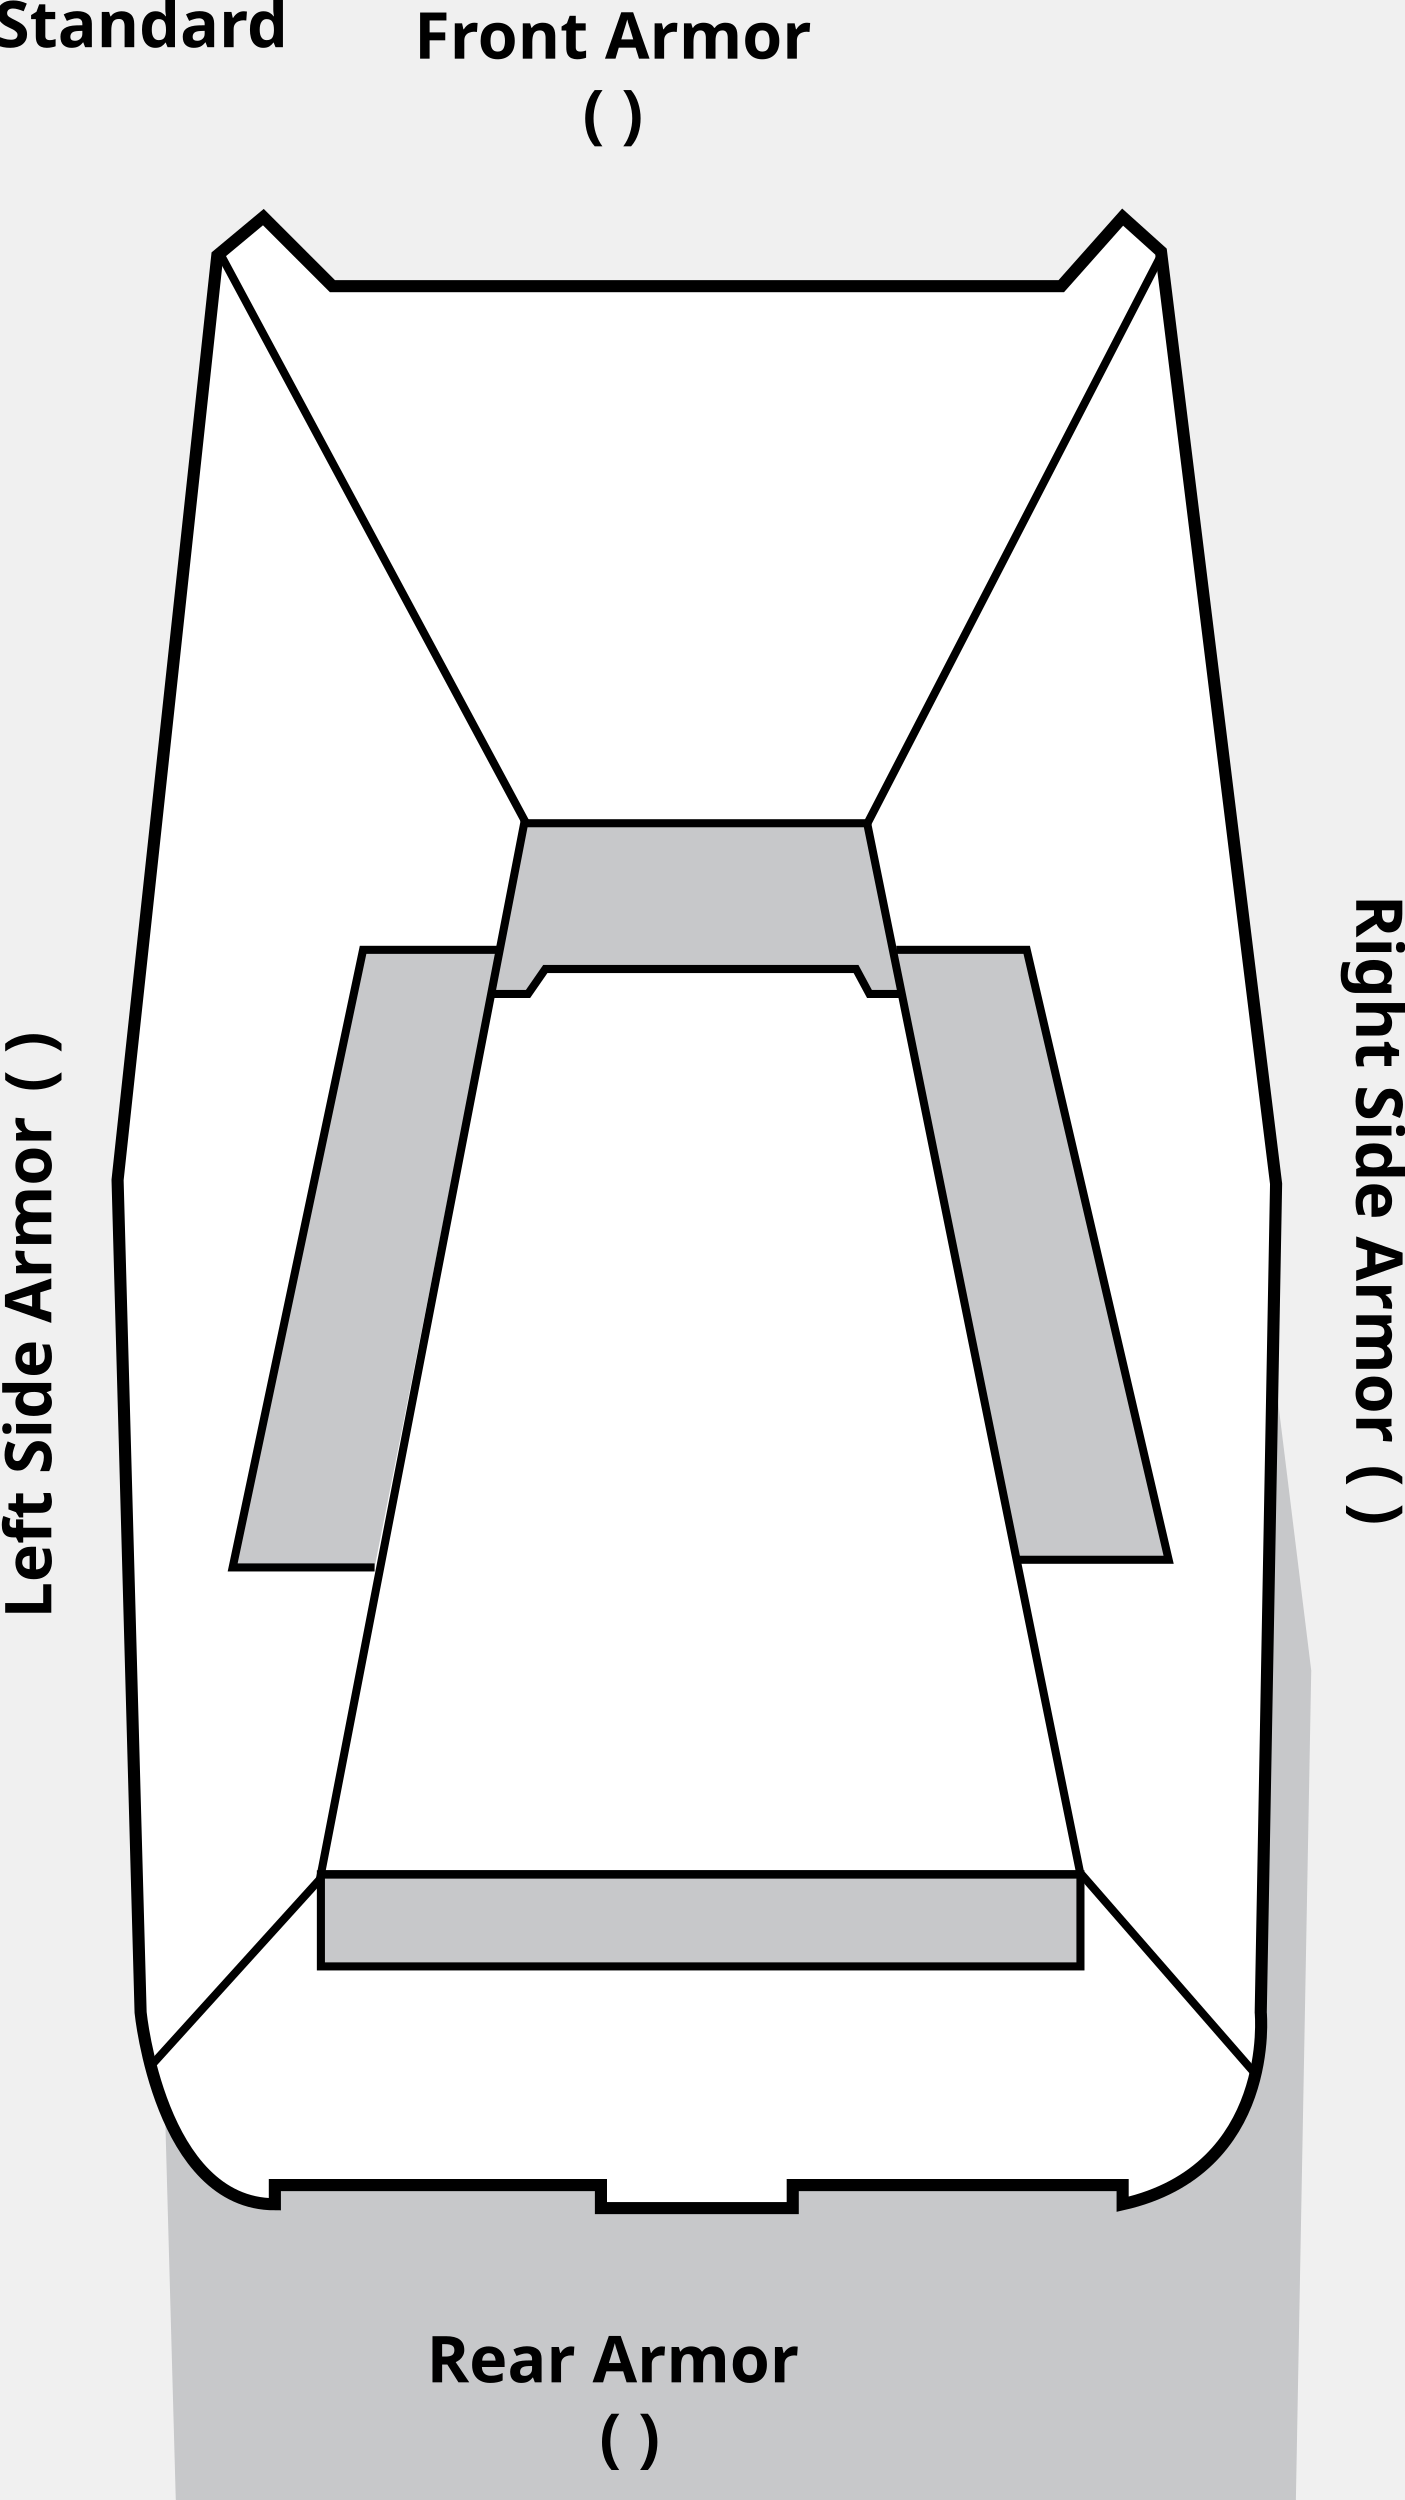
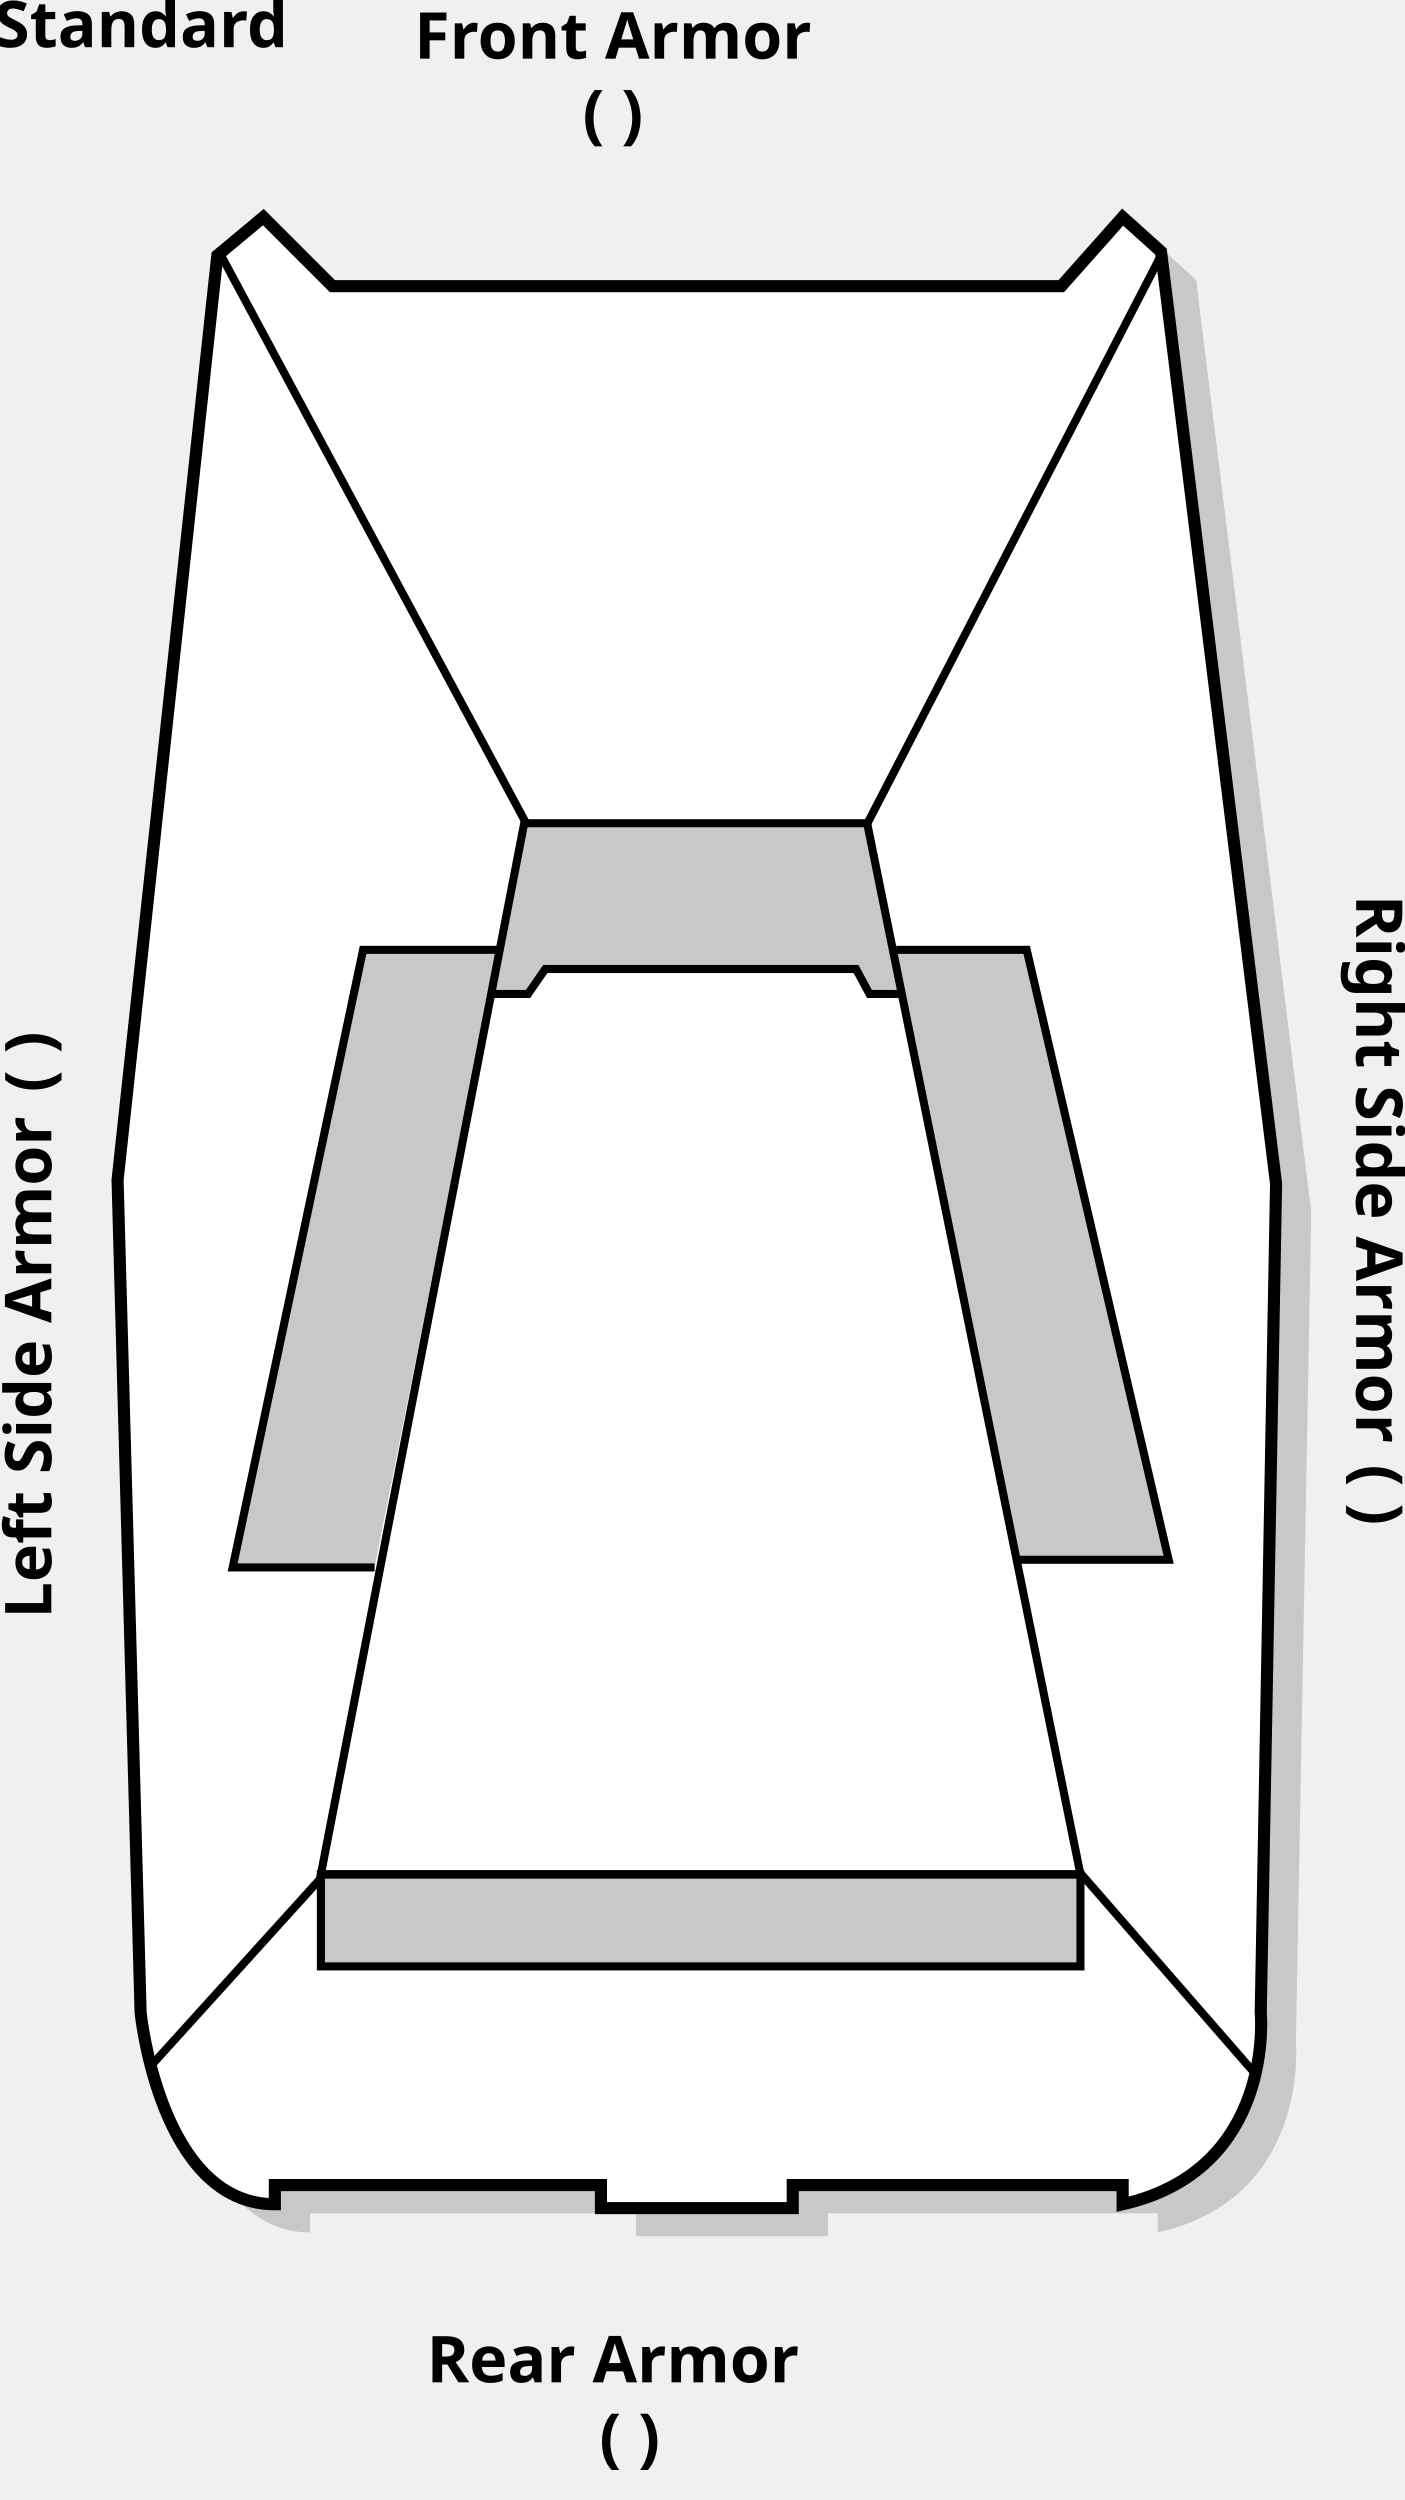
<svg xmlns="http://www.w3.org/2000/svg" version="1.0" x="0" y="0" width="168" height="299" xml:space="preserve">
-   <g id="armor_diagram_vee_turret" transform="matrix(1,0,0,-1,-402.6767,716.1585)">
+   <g id="armor_diagram_vee_noturret" transform="matrix(1,0,0,-1,-402.6767,716.1585)">
    <rect id="logo_spacer" fill="#ffffff" x="519.8" y="338.289" width="50" height="30" />
-     <g transform="translate(557.6664,417.26)">
+     <g transform="translate(557.6664,472.0991)">
      <path d="m 0,0 c 0,0 1.835,-18.813 -16.517,-22.942 l 0,2.294 -39.456,0 0,-2.753 -22.939,0 0,2.753 -39,0 0,-2.294 C -131.677,-22.942 -133.969,0 -133.969,0 l -2.754,99.56 11.93,110.572 5.505,4.588 8.26,-8.259 87.171,0 7.34,8.259 4.588,-4.13 L 1.835,99.1 0,0 Z" style="fill:#c7c8ca;fill-opacity:1;fill-rule:nonzero;stroke:none" id="path24" />
    </g>
    <g id="tracks" visibility="hidden">
      <g transform="matrix(1.003648,0,0,0.9189593,402.335,223.12)">
        <path style="fill:#c8c7c7;stroke:none;stroke-width:1" d="M30,253 h-16.8         v1.176 h1.792 v1.448 h-1.792         v2.184 h1.792 v2.072 h-1.792         v3.744 h1.792 v3.04 h-1.792         v6.055 h1.792 v4.543 h-1.792         v6.055 h1.792 v4.543 h-1.792         v6.055 h1.792 v4.543 h-1.792         v6.055 h1.792 v4.543 h-1.792         v6.055 h1.792 v4.543 h-1.792         v6.055 h1.792 v4.543 h-1.792         v6.055 h1.792 v4.543 h-1.792         v6.055 h1.792 v4.543 h-1.792         v6.055 h1.792 v4.543 h-1.792         v6.055 h1.792 v4.543 h-1.792         v6.055 h1.792 v4.543 h-1.792         v6.055 h1.792 v4.543 h-1.792         v6.055 h1.792 v4.543 h-1.792         v6.055 h1.792 v4.543 h-1.792         v6.055 h1.792 v4.543 h-1.792         v6.055 h1.792 v4.543 h-1.792         v6.055 h1.792 v4.543 h-1.792         v6.055 h1.792 v4.543 h-1.792         v6.055 h1.792 v4.543 h-1.792         v6.055 h1.792 v3.04 h-1.792         v3.744 h1.792 v2.072 h-1.792         v2.184 h1.792 v1.448 h-1.792         v1.176 h16.8 Z" />
        <path style="fill:#c8c7c7;stroke:#231f20;stroke-width:1" d="M27,256 l-16.8,0         v1.176 h1.792 v1.448 h-1.792         v2.184 h1.792 v2.072 h-1.792         v3.744 h1.792 v3.04 h-1.792         v6.055 h1.792 v4.543 h-1.792         v6.055 h1.792 v4.543 h-1.792         v6.055 h1.792 v4.543 h-1.792         v6.055 h1.792 v4.543 h-1.792         v6.055 h1.792 v4.543 h-1.792         v6.055 h1.792 v4.543 h-1.792         v6.055 h1.792 v4.543 h-1.792         v6.055 h1.792 v4.543 h-1.792         v6.055 h1.792 v4.543 h-1.792         v6.055 h1.792 v4.543 h-1.792         v6.055 h1.792 v4.543 h-1.792         v6.055 h1.792 v4.543 h-1.792         v6.055 h1.792 v4.543 h-1.792         v6.055 h1.792 v4.543 h-1.792         v6.055 h1.792 v4.543 h-1.792         v6.055 h1.792 v4.543 h-1.792         v6.055 h1.792 v4.543 h-1.792         v6.055 h1.792 v4.543 h-1.792         v6.055 h1.792 v4.543 h-1.792         v6.055 h1.792 v3.04 h-1.792         v3.744 h1.792 v2.072 h-1.792         v2.184 h1.792 v1.448 h-1.792         v1.176 h16.8 Z" />
      </g>
      <g transform="matrix(-1.003648,0,0,0.9189593,569.3201,223.12)">
        <path style="fill:#c8c7c7;stroke:none;stroke-width:1" d="M24,253 l-16.8,0         v1.176 h1.792 v1.448 h-1.792         v2.184 h1.792 v2.072 h-1.792         v3.744 h1.792 v3.04 h-1.792         v6.055 h1.792 v4.543 h-1.792         v6.055 h1.792 v4.543 h-1.792         v6.055 h1.792 v4.543 h-1.792         v6.055 h1.792 v4.543 h-1.792         v6.055 h1.792 v4.543 h-1.792         v6.055 h1.792 v4.543 h-1.792         v6.055 h1.792 v4.543 h-1.792         v6.055 h1.792 v4.543 h-1.792         v6.055 h1.792 v4.543 h-1.792         v6.055 h1.792 v4.543 h-1.792         v6.055 h1.792 v4.543 h-1.792         v6.055 h1.792 v4.543 h-1.792         v6.055 h1.792 v4.543 h-1.792         v6.055 h1.792 v4.543 h-1.792         v6.055 h1.792 v4.543 h-1.792         v6.055 h1.792 v4.543 h-1.792         v6.055 h1.792 v4.543 h-1.792         v6.055 h1.792 v4.543 h-1.792         v6.055 h1.792 v4.543 h-1.792         v6.055 h1.792 v3.04 h-1.792         v3.744 h1.792 v2.072 h-1.792         v2.184 h1.792 v1.448 h-1.792         v1.176 h16.8 Z" />
        <path style="fill:#c8c7c7;stroke:#231f20;stroke-width:1" d="M27,256 l-16.8,0         v1.176 h1.792 v1.448 h-1.792         v2.184 h1.792 v2.072 h-1.792         v3.744 h1.792 v3.04 h-1.792         v6.055 h1.792 v4.543 h-1.792         v6.055 h1.792 v4.543 h-1.792         v6.055 h1.792 v4.543 h-1.792         v6.055 h1.792 v4.543 h-1.792         v6.055 h1.792 v4.543 h-1.792         v6.055 h1.792 v4.543 h-1.792         v6.055 h1.792 v4.543 h-1.792         v6.055 h1.792 v4.543 h-1.792         v6.055 h1.792 v4.543 h-1.792         v6.055 h1.792 v4.543 h-1.792         v6.055 h1.792 v4.543 h-1.792         v6.055 h1.792 v4.543 h-1.792         v6.055 h1.792 v4.543 h-1.792         v6.055 h1.792 v4.543 h-1.792         v6.055 h1.792 v4.543 h-1.792         v6.055 h1.792 v4.543 h-1.792         v6.055 h1.792 v4.543 h-1.792         v6.055 h1.792 v4.543 h-1.792         v6.055 h1.792 v4.543 h-1.792         v6.055 h1.792 v3.04 h-1.792         v3.744 h1.792 v2.072 h-1.792         v2.184 h1.792 v1.448 h-1.792         v1.176 h16.8 Z" />
      </g>
    </g>
    <g id="wheels" visibility="hidden">
      <g transform="matrix(0.9990633,0,0,1.305704,402.426,134.3177)">
        <path style="fill:#c8c7c7;stroke:none;stroke-width:1" d="M30,253 l-16.8,0         v1.176 h1.792 v1.448 h-1.792         v2.184 h1.792 v2.072 h-1.792         v6.055 h1.792 v3.04 h-1.792         v3.744 h1.792 v2.072 h-1.792         v2.184 h1.792 v1.448 h-1.792         v1.176 h16.8,0 Z" />
        <path style="fill:#c8c7c7;stroke:none;stroke-width:1" d="M30,283 l-16.8,0         v1.176 h1.792 v1.448 h-1.792         v2.184 h1.792 v2.072 h-1.792         v6.055 h1.792 v3.04 h-1.792         v3.744 h1.792 v2.072 h-1.792         v2.184 h1.792 v1.448 h-1.792         v1.176 h16.8,0 Z" />
        <path style="fill:#c8c7c7;stroke:none;stroke-width:1" d="M30,379 l-16.8,0         v1.176 h1.792 v1.448 h-1.792         v2.184 h1.792 v2.072 h-1.792         v6.055 h1.792 v3.04 h-1.792         v3.744 h1.792 v2.072 h-1.792         v2.184 h1.792 v1.448 h-1.792         v1.176 h16.8,0 Z" />
        <path style="fill:#c8c7c7;stroke:#231f20;stroke-width:1" d="M27,256 l-16.8,0         v1.176 h1.792 v1.448 h-1.792         v2.184 h1.792 v2.072 h-1.792         v6.055 h1.792 v3.04 h-1.792         v3.744 h1.792 v2.072 h-1.792         v2.184 h1.792 v1.448 h-1.792         v1.176 h16.8,0 Z" />
        <path style="fill:#c8c7c7;stroke:#231f20;stroke-width:1" d="M27,289 l-16.8,0         v1.176 h1.792 v1.448 h-1.792         v2.184 h1.792 v2.072 h-1.792         v6.055 h1.792 v3.04 h-1.792         v3.744 h1.792 v2.072 h-1.792         v2.184 h1.792 v1.448 h-1.792         v1.176 h16.8,0 Z" />
        <path style="fill:#c8c7c7;stroke:#231f20;stroke-width:1" d="M27,382 l-16.8,0         v1.176 h1.792 v1.448 h-1.792         v2.184 h1.792 v2.072 h-1.792         v6.055 h1.792 v3.04 h-1.792         v3.744 h1.792 v2.072 h-1.792         v2.184 h1.792 v1.448 h-1.792         v1.176 h16.8,0 Z" />
      </g>
      <g transform="matrix(-0.9964185,0,0,1.308459,569.2943,133.6763)">
        <path style="fill:#c8c7c7;stroke:none;stroke-width:1" d="M24,253 l-16.8,0         v1.176 h1.792 v1.448 h-1.792         v2.184 h1.792 v2.072 h-1.792         v6.055 h1.792 v3.04 h-1.792         v3.744 h1.792 v2.072 h-1.792         v2.184 h1.792 v1.448 h-1.792         v1.176 h16.8,0 Z" />
        <path style="fill:#c8c7c7;stroke:none;stroke-width:1" d="M24,283 l-16.8,0         v1.176 h1.792 v1.448 h-1.792         v2.184 h1.792 v2.072 h-1.792         v6.055 h1.792 v3.04 h-1.792         v3.744 h1.792 v2.072 h-1.792         v2.184 h1.792 v1.448 h-1.792         v1.176 h16.8,0 Z" />
        <path style="fill:#c8c7c7;stroke:none;stroke-width:1" d="M24,379 l-16.8,0         v1.176 h1.792 v1.448 h-1.792         v2.184 h1.792 v2.072 h-1.792         v6.055 h1.792 v3.04 h-1.792         v3.744 h1.792 v2.072 h-1.792         v2.184 h1.792 v1.448 h-1.792         v1.176 h16.8,0 Z" />
        <path style="fill:#c8c7c7;stroke:#231f20;stroke-width:1" d="M27,256 l-16.8,0         v1.176 h1.792 v1.448 h-1.792         v2.184 h1.792 v2.072 h-1.792         v6.055 h1.792 v3.04 h-1.792         v3.744 h1.792 v2.072 h-1.792         v2.184 h1.792 v1.448 h-1.792         v1.176 h16.8,0 Z" />
        <path style="fill:#c8c7c7;stroke:#231f20;stroke-width:1" d="M27,289 l-16.8,0         v1.176 h1.792 v1.448 h-1.792         v2.184 h1.792 v2.072 h-1.792         v6.055 h1.792 v3.04 h-1.792         v3.744 h1.792 v2.072 h-1.792         v2.184 h1.792 v1.448 h-1.792         v1.176 h16.8,0 Z" />
        <path style="fill:#c8c7c7;stroke:#231f20;stroke-width:1" d="M27,382 l-16.8,0         v1.176 h1.792 v1.448 h-1.792         v2.184 h1.792 v2.072 h-1.792         v6.055 h1.792 v3.04 h-1.792         v3.744 h1.792 v2.072 h-1.792         v2.184 h1.792 v1.448 h-1.792         v1.176 h16.8,0 Z" />
      </g>
    </g>
    <g id="g114" transform="translate(553.4614,475.4717)">
      <path d="m 0,0 c 0,0 1.835,-18.813 -16.517,-22.942 l 0,2.294 -39.456,0 0,-2.753 -22.939,0 0,2.753 -39,0 0,-2.294 C -131.677,-22.942 -133.969,0 -133.969,0 l -2.754,99.56 11.93,110.572 5.505,4.588 8.26,-8.259 87.171,0 7.34,8.259 4.588,-4.13 L 1.835,99.1 0,0 Z" style="fill:#ffffff;fill-opacity:1;fill-rule:nonzero;stroke:none" id="path116" />
    </g>
    <g id="g118" transform="translate(553.4614,475.4717)">
      <path d="m 0,0 c 0,0 1.835,-18.813 -16.517,-22.942 l 0,2.294 -39.456,0 0,-2.753 -22.939,0 0,2.753 -39,0 0,-2.294 C -131.677,-22.942 -133.969,0 -133.969,0 l -2.754,99.56 11.93,110.572 5.505,4.588 8.26,-8.259 87.171,0 7.34,8.259 4.588,-4.13 L 1.835,99.1 0,0 Z" style="fill:none;stroke:#000000;stroke-width:1.449;stroke-linecap:butt;stroke-linejoin:miter;stroke-miterlimit:4;stroke-dasharray:none;stroke-opacity:1" id="path120" />
    </g>
    <path d="m 441.055,480.976 90.843,0 0,11.011 -90.843,0 0,-11.011 z" style="fill:#c7c8ca;fill-opacity:1;fill-rule:nonzero;stroke:none" id="path122" />
    <g id="g124" transform="translate(441.0553,480.9763)">
      <path d="m 0,0 90.843,0 0,11.011 L 0,11.011 0,0 Z" style="fill:none;stroke:#000000;stroke-width:0.966;stroke-linecap:butt;stroke-linejoin:miter;stroke-miterlimit:4;stroke-dasharray:none;stroke-opacity:1" id="path126" />
    </g>
    <g id="g128" transform="translate(462.1604,602.5604)">
      <path d="m 0,0 -16.058,0 -15.6,-73.868 16.975,0" style="fill:#c7c8ca;fill-opacity:1;fill-rule:nonzero;stroke:#000000;stroke-width:0.966;stroke-linecap:butt;stroke-linejoin:miter;stroke-miterlimit:4;stroke-dasharray:none;stroke-opacity:1" id="path130" />
    </g>
    <g id="g132" transform="translate(509.8747,602.5604)">
      <path d="m 0,0 15.599,0 16.976,-72.95 -18.352,0" style="fill:#c7c8ca;fill-opacity:1;fill-rule:nonzero;stroke:none" id="path134" />
    </g>
    <g id="g136" transform="translate(506.429,617.6999)">
      <path d="M 0,0 35.099,67.903" style="fill:none;stroke:#000000;stroke-width:0.966;stroke-linecap:butt;stroke-linejoin:miter;stroke-miterlimit:4;stroke-dasharray:none;stroke-opacity:1" id="path138" />
    </g>
    <g id="g140" transform="translate(429.1204,685.6036)">
      <path d="M 0,0 36.477,-67.903" style="fill:none;stroke:#000000;stroke-width:0.966;stroke-linecap:butt;stroke-linejoin:miter;stroke-miterlimit:4;stroke-dasharray:none;stroke-opacity:1" id="path142" />
    </g>
    <g id="g144" transform="translate(532.0237,491.9884)">
      <path d="M 0,0 20.535,-23.576" style="fill:none;stroke:#000000;stroke-width:0.966;stroke-linecap:butt;stroke-linejoin:miter;stroke-miterlimit:4;stroke-dasharray:none;stroke-opacity:1" id="path146" />
    </g>
    <g id="g148" transform="translate(441.0509,491.528)">
      <path d="M 0,0 -19.995,-22.082" style="fill:none;stroke:#000000;stroke-width:0.966;stroke-linecap:butt;stroke-linejoin:miter;stroke-miterlimit:4;stroke-dasharray:none;stroke-opacity:1" id="path150" />
    </g>
    <g id="g152" transform="translate(509.87,602.5604)">
      <path d="m 0,0 15.599,0 16.976,-72.95 -18.352,0" style="fill:none;stroke:#000000;stroke-width:0.966;stroke-linecap:butt;stroke-linejoin:miter;stroke-miterlimit:4;stroke-dasharray:none;stroke-opacity:1" id="path154" />
    </g>
    <g id="g156" transform="translate(465.373,617.6999)">
      <path d="m 0,0 -3.901,-20.416 4.358,0 2.065,2.982 37.163,0 1.606,-2.982 3.899,0 L 40.832,0 0,0 Z" style="fill:#c7c8ca;fill-opacity:1;fill-rule:nonzero;stroke:none" id="path158" />
    </g>
    <g id="g160" transform="translate(506.4337,617.4712)">
      <path d="m 0,0 25.464,-125.483 -90.843,0 24.318,125.712 40.946,0 L 0,0 Z m 3.899,-20.188 -3.669,0 -1.605,2.983 -37.163,0 -2.066,-2.983 -4.358,0" style="fill:none;stroke:#000000;stroke-width:0.966;stroke-linecap:butt;stroke-linejoin:miter;stroke-miterlimit:4;stroke-dasharray:none;stroke-opacity:1" id="path162" />
    </g>
    <text transform="matrix(0,0.9980884,1,0,408.8122,522.5764)" style="font-size:7.74px;font-variant:normal;font-weight:600;font-stretch:normal;line-height:1.25;font-family:Eurostile;writing-mode:lr-tb;fill:#000000;fill-opacity:1;fill-rule:nonzero;stroke:none" id="text2750">
      <tspan x="0 4.343 8.725 11.389 14.648 17.342 22.576 24.411 28.971 33.353 36.047 41.56 45.175 52.298 56.773 60.388" y="0">Left Side Armor</tspan>
      <tspan id="textArmor_LS" x="63.083" y="0">( )</tspan>
    </text>
    <text transform="matrix(0,-0.9980884,-1,0,564.8796,609.1452)" style="font-size:7.74px;font-variant:normal;font-weight:600;font-stretch:normal;line-height:1.25;font-family:Eurostile;writing-mode:lr-tb;fill:#000000;fill-opacity:1;fill-rule:nonzero;stroke:none" id="text2754">
      <tspan x="0 5.598 7.432 12 16.599 19.858 22.545 27.779 29.614 34.174 38.556 41.25 46.762 50.378 57.501 61.976 65.591" y="0">Right Side Armor</tspan>
      <tspan id="textArmor_RS" x="68.285" y="0">( )</tspan>
    </text>
    <text transform="matrix(0.9980884,0,0,-1,483.0107,709.1456)" style="font-size:7.74px;font-variant:normal;font-weight:600;font-stretch:normal;line-height:1.25;font-family:Eurostile;writing-mode:lr-tb;fill:#000000;fill-opacity:1;fill-rule:nonzero;stroke:none" text-anchor="middle" id="text2758">
      <tspan x="0" y="0" id="tspan2760">Front Armor</tspan>
      <tspan x="0" y="9.275" id="textArmor_FR">( )</tspan>
      <tspan x="0" y="277.91">Rear Armor</tspan>
      <tspan x="0" y="287.185" id="textArmor_RR">( )</tspan>
    </text>
    <text transform="matrix(0.9980884,0,0,-1,401.9674,710.5148)" style="font-size:7.74px;font-variant:normal;font-weight:600;font-stretch:normal;line-height:1.25;font-family:Eurostile;writing-mode:lr-tb;fill:#000000;fill-opacity:1;fill-rule:nonzero;stroke:none" id="armorType">Standard</text>
  </g>
  <g fill="none" id="armorPips">
    <g id="armorPipsFR" transform="translate(83.035,35.78)">
      <rect x="-49.785" width="98.2" y="0" height="6.8" id="armorFRRow00" />
      <rect x="-46.069" width="90.95" y="6.8" height="6.8" id="armorFRRow01" />
      <rect x="-42.352" width="83.7" y="13.6" height="6.8" id="armorFRRow02" />
      <rect x="-38.636" width="76.45" y="20.4" height="6.8" id="armorFRRow03" />
      <rect x="-34.919" width="69.2" y="27.2" height="6.8" id="armorFRRow04" />
      <rect x="-31.203" width="61.95" y="34.0" height="6.8" id="armorFRRow05" />
      <rect x="-27.486" width="54.7" y="40.8" height="6.8" id="armorFRRow06" />
      <rect x="-23.770" width="47.45" y="47.6" height="6.8" id="armorFRRow07" />
      <rect x="-20.053" width="40.2" y="54.4" height="6.8" id="armorFRRow08" />
    </g>
    <g id="armorPipsRS" transform="translate(105.55,44.834)">
      <rect x="26.66" width="6.8" y="0" height="6.8" id="armorRSRow00" />
      <rect x="23.33" width="11.025" y="6.8" height="6.8" id="armorRSRow01" />
      <rect x="20" width="15.25" y="13.6" height="6.8" id="armorRSRow02" />
      <rect x="16.66" width="19.476" y="20.4" height="6.8" id="armorRSRow03" />
      <rect x="13.33" width="23.7" y="27.2" height="6.8" id="armorRSRow04" />
      <rect x="10" width="27.93" y="34.0" height="6.8" id="armorRSRow05" />
      <rect x="6.665" width="32.15" y="40.8" height="6.8" id="armorRSRow06" />
      <rect x="3.33" width="36.375" y="47.6" height="6.8" id="armorRSRow07" />
      <rect x="0" width="40.6" y="54.4" height="6.8" id="armorRSRow08" />
      <rect x="5.078" width="32.647" y="61.2" height="6.8" id="armorRSRow09" />
      <rect x="19.17" width="23.3" y="68" height="6.8" id="armorRSRow10" />
      <rect x="20.734" width="22.61" y="74.8" height="6.8" id="armorRSRow11" />
      <rect x="22.298" width="21.92" y="81.6" height="6.8" id="armorRSRow12" />
      <rect x="23.862" width="21.23" y="88.4" height="6.8" id="armorRSRow13" />
      <rect x="25.426" width="19.62" y="95.2" height="6.8" id="armorRSRow14" />
      <rect x="26.99" width="18" y="102" height="6.8" id="armorRSRow15" />
      <rect x="28.554" width="16.39" y="108.8" height="6.8" id="armorRSRow16" />
      <rect x="30.118" width="14.77" y="115.6" height="6.8" id="armorRSRow17" />
      <rect x="31.682" width="13.16" y="122.4" height="6.8" id="armorRSRow18" />
      <rect x="33.246" width="11.54" y="129.2" height="6.8" id="armorRSRow19" />
      <rect x="34.81" width="9.93" y="136" height="6.8" id="armorRSRow20" />
      <rect x="18.18" width="26.56" y="142.8" height="6.8" id="armorRSRow21" />
      <rect x="19.51" width="25.12" y="149.6" height="6.8" id="armorRSRow22" />
      <rect x="20.84" width="23.68" y="156.4" height="6.8" id="armorRSRow23" />
      <rect x="22.17" width="22.23" y="163.2" height="6.8" id="armorRSRow24" />
      <rect x="23.5" width="20.79" y="170" height="6.8" id="armorRSRow25" />
      <rect x="28.3" width="16" y="176.8" height="6.8" id="armorRSRow26" />
      <rect x="34.06" width="10.23" y="183.6" height="6.8" id="armorRSRow27" />
    </g>
    <g id="armorPipsLS" transform="matrix(-1,0,0,1,60.807,44.834)">
      <rect x="26.66" width="6.8" y="0" height="6.8" id="armorLSRow00" />
      <rect x="23.33" width="11.025" y="6.8" height="6.8" id="armorLSRow01" />
      <rect x="20" width="15.25" y="13.6" height="6.8" id="armorLSRow02" />
      <rect x="16.66" width="19.476" y="20.4" height="6.8" id="armorLSRow03" />
      <rect x="13.33" width="23.7" y="27.2" height="6.8" id="armorLSRow04" />
      <rect x="10" width="27.93" y="34.0" height="6.8" id="armorLSRow05" />
      <rect x="6.665" width="32.15" y="40.8" height="6.8" id="armorLSRow06" />
      <rect x="3.33" width="36.375" y="47.6" height="6.8" id="armorLSRow07" />
      <rect x="0" width="40.6" y="54.4" height="6.8" id="armorLSRow08" />
      <rect x="5.078" width="32.647" y="61.2" height="6.8" id="armorLSRow09" />
      <rect x="19.17" width="23.3" y="68" height="6.8" id="armorLSRow10" />
      <rect x="20.734" width="22.61" y="74.8" height="6.8" id="armorLSRow11" />
      <rect x="22.298" width="21.92" y="81.6" height="6.8" id="armorLSRow12" />
      <rect x="23.862" width="21.23" y="88.4" height="6.8" id="armorLSRow13" />
      <rect x="25.426" width="19.62" y="95.2" height="6.8" id="armorLSRow14" />
      <rect x="26.99" width="18" y="102" height="6.8" id="armorLSRow15" />
      <rect x="28.554" width="16.39" y="108.8" height="6.8" id="armorLSRow16" />
      <rect x="30.118" width="14.77" y="115.6" height="6.8" id="armorLSRow17" />
      <rect x="31.682" width="13.16" y="122.4" height="6.8" id="armorLSRow18" />
      <rect x="33.246" width="11.54" y="129.2" height="6.8" id="armorLSRow19" />
      <rect x="34.81" width="9.93" y="136" height="6.8" id="armorLSRow20" />
      <rect x="18.18" width="26.56" y="142.8" height="6.8" id="armorLSRow21" />
      <rect x="19.51" width="25.12" y="149.6" height="6.8" id="armorLSRow22" />
      <rect x="20.84" width="23.68" y="156.4" height="6.8" id="armorLSRow23" />
      <rect x="22.17" width="22.23" y="163.2" height="6.8" id="armorLSRow24" />
      <rect x="23.5" width="20.79" y="170" height="6.8" id="armorLSRow25" />
      <rect x="28.3" width="16" y="176.8" height="6.8" id="armorLSRow26" />
      <rect x="34.06" width="10.23" y="183.6" height="6.8" id="armorLSRow27" />
    </g>
    <g id="armorPipsRR" transform="translate(83.035,237.28)">
      <rect x="-54.8" width="110.738" y="0" height="6.8" id="armorRRRow00" />
      <rect x="-60.224" width="122" y="6.8" height="6.8" id="armorRRRow01" />
      <rect x="-60.224" width="122" y="13.6" height="6.8" id="armorRRRow02" />
    </g>
  </g>
  <g fill="none" id="structurePips">
    <g id="structurePipsFR" transform="translate(83.035,100.28)">
      <rect x="-20.31" width="40.82" y="0" height="6.8" id="structurePipsFR00" />
      <rect x="-20.31" width="40.82" y="6.8" height="6.8" id="structurePipsFR01" />
    </g>
    <g id="structurePipsRS" transform="translate(106.88,115.18)">
      <rect x="0" width="13.64" y="0" height="6.8" id="structurePipsRS00" />
      <rect x="1.43" width="13.85" y="6.8" height="6.8" id="structurePipsRS01" />
      <rect x="2.86" width="14.06" y="13.6" height="6.8" id="structurePipsRS02" />
      <rect x="4.29" width="14.27" y="20.4" height="6.8" id="structurePipsRS03" />
      <rect x="5.72" width="14.48" y="27.2" height="6.8" id="structurePipsRS04" />
      <rect x="7.14" width="14.68" y="34.0" height="6.8" id="structurePipsRS05" />
      <rect x="8.57" width="14.89" y="40.8" height="6.8" id="structurePipsRS06" />
      <rect x="10" width="15.1" y="47.6" height="6.8" id="structurePipsRS07" />
      <rect x="11.43" width="15.31" y="54.4" height="6.8" id="structurePipsRS08" />
      <rect x="12.86" width="15.52" y="61.2" height="6.8" id="structurePipsRS08" />
    </g>
    <g id="structurePipsLS" transform="matrix(-1,0,0,1,59.48,115.18)">
      <rect x="0" width="13.64" y="0" height="6.8" id="structurePipsLS00" />
      <rect x="1.43" width="13.85" y="6.8" height="6.8" id="structurePipsLS01" />
      <rect x="2.86" width="14.06" y="13.6" height="6.8" id="structurePipsLS02" />
      <rect x="4.29" width="14.27" y="20.4" height="6.8" id="structurePipsLS03" />
      <rect x="5.72" width="14.48" y="27.2" height="6.8" id="structurePipsLS04" />
      <rect x="7.14" width="14.68" y="34.0" height="6.8" id="structurePipsLS05" />
      <rect x="8.57" width="14.89" y="40.8" height="6.8" id="structurePipsLS06" />
      <rect x="10" width="15.1" y="47.6" height="6.8" id="structurePipsLS07" />
      <rect x="11.43" width="15.31" y="54.4" height="6.8" id="structurePipsLS08" />
      <rect x="12.86" width="15.52" y="61.2" height="6.8" id="structurePipsLS08" />
    </g>
    <g id="structurePipsRR" transform="translate(83.035,225.78)">
      <rect x="-43.51" width="88.79" y="0" height="6.8" id="structurePipsRR00" />
    </g>
  </g>
</svg>
